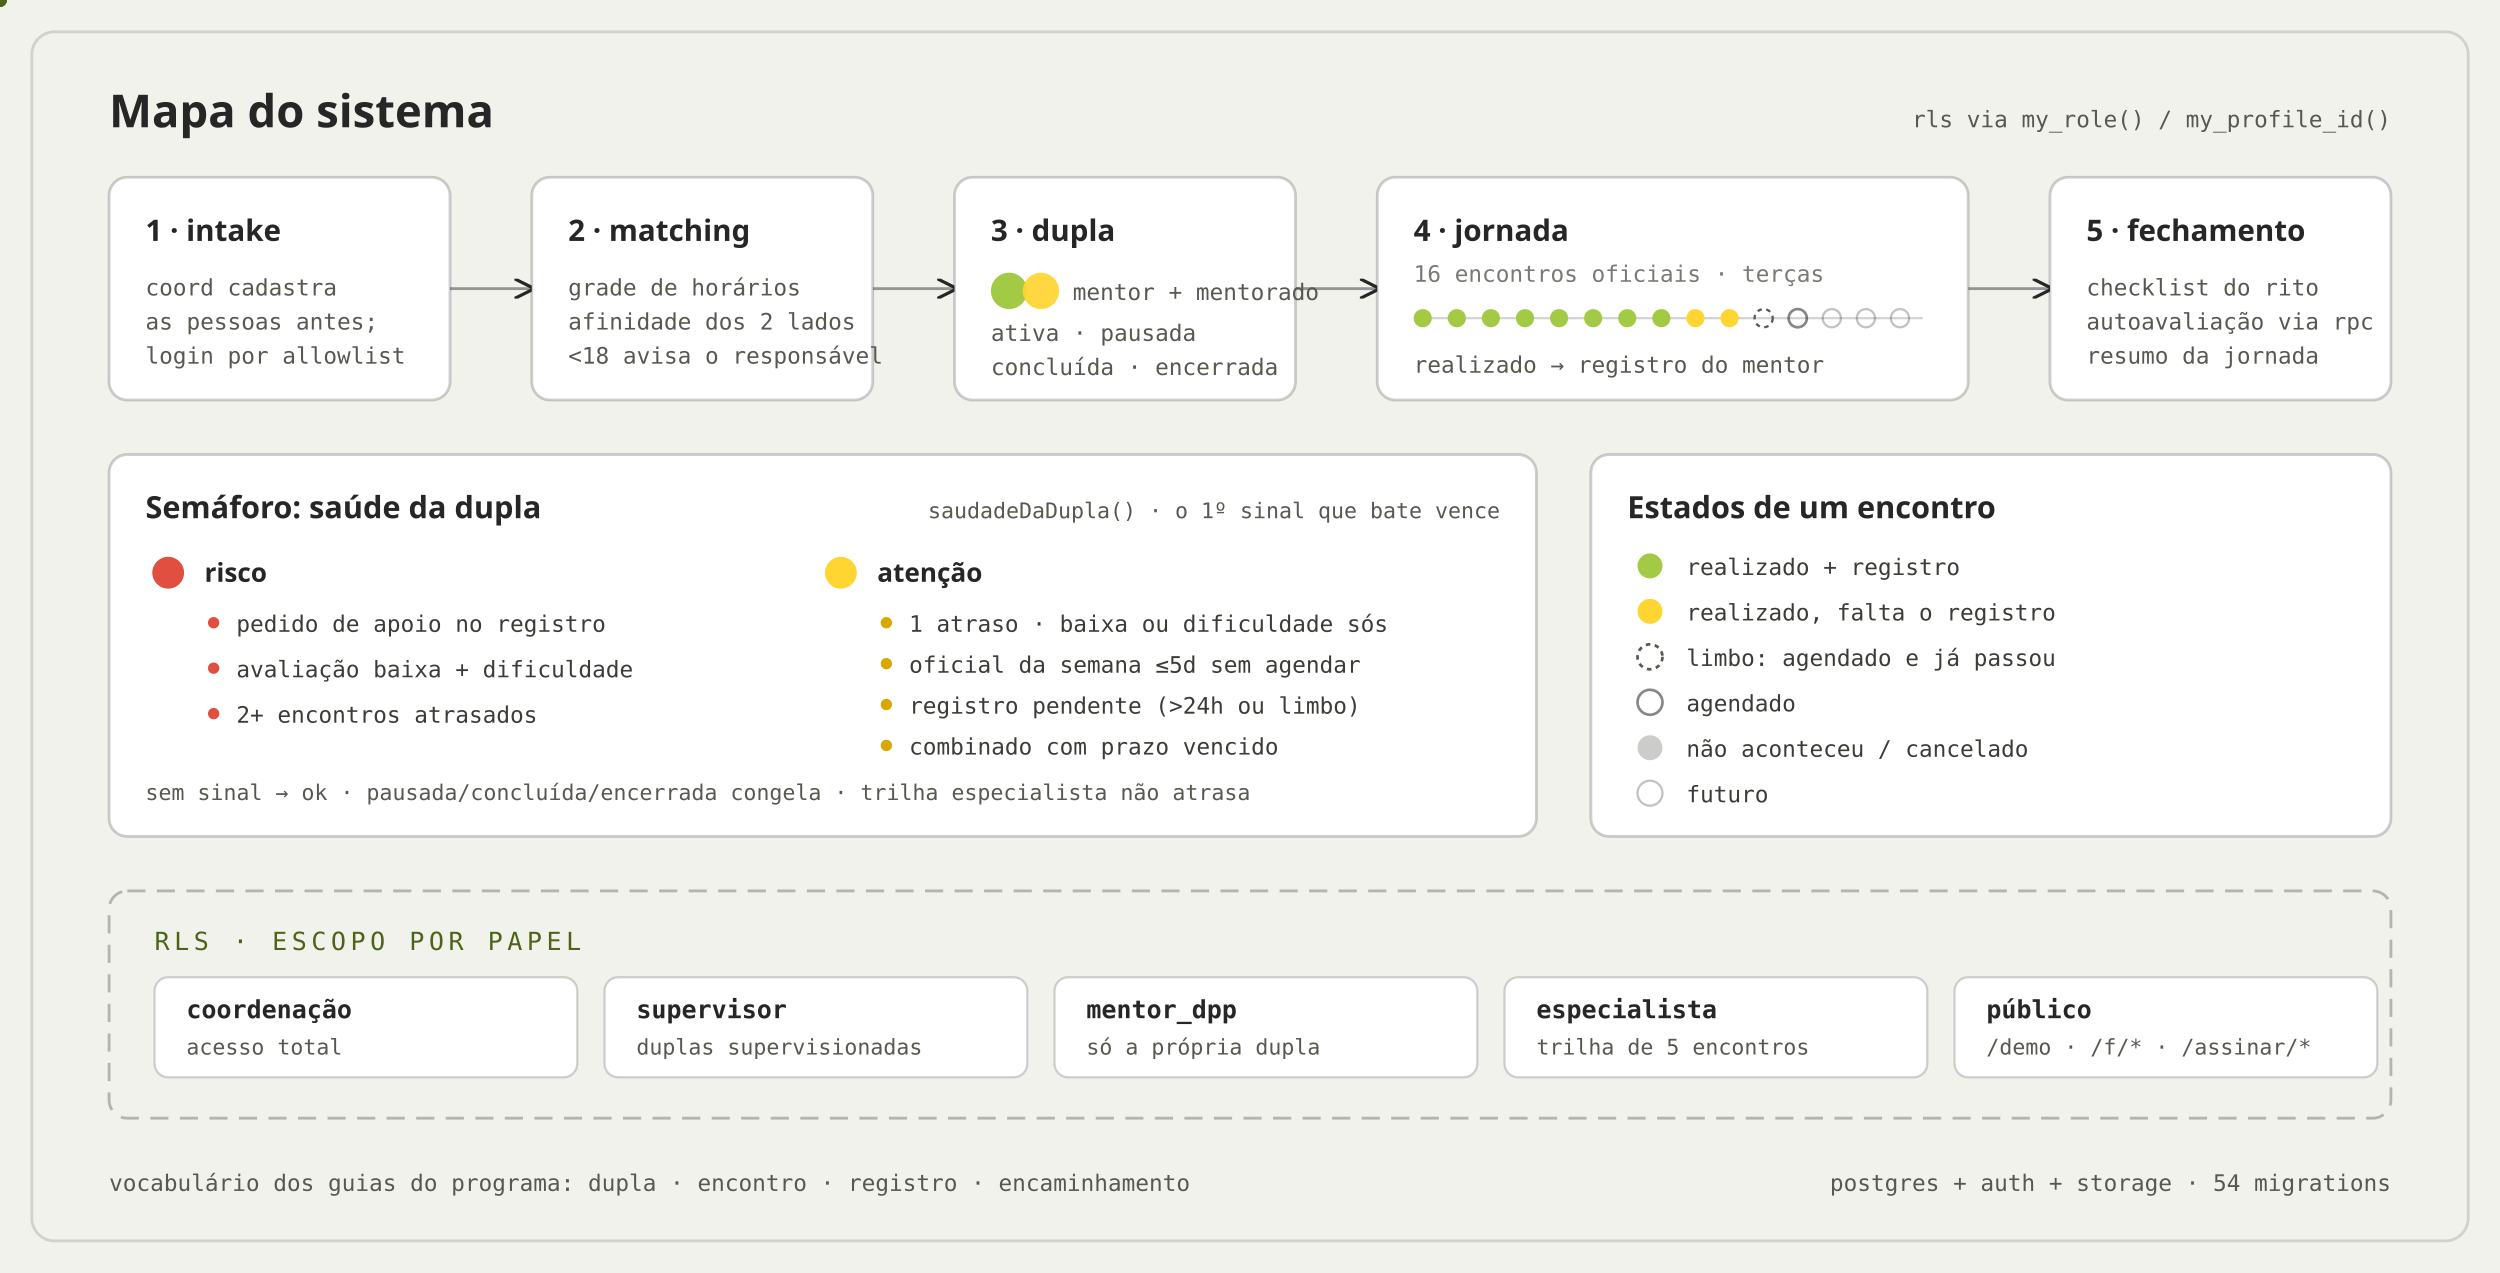
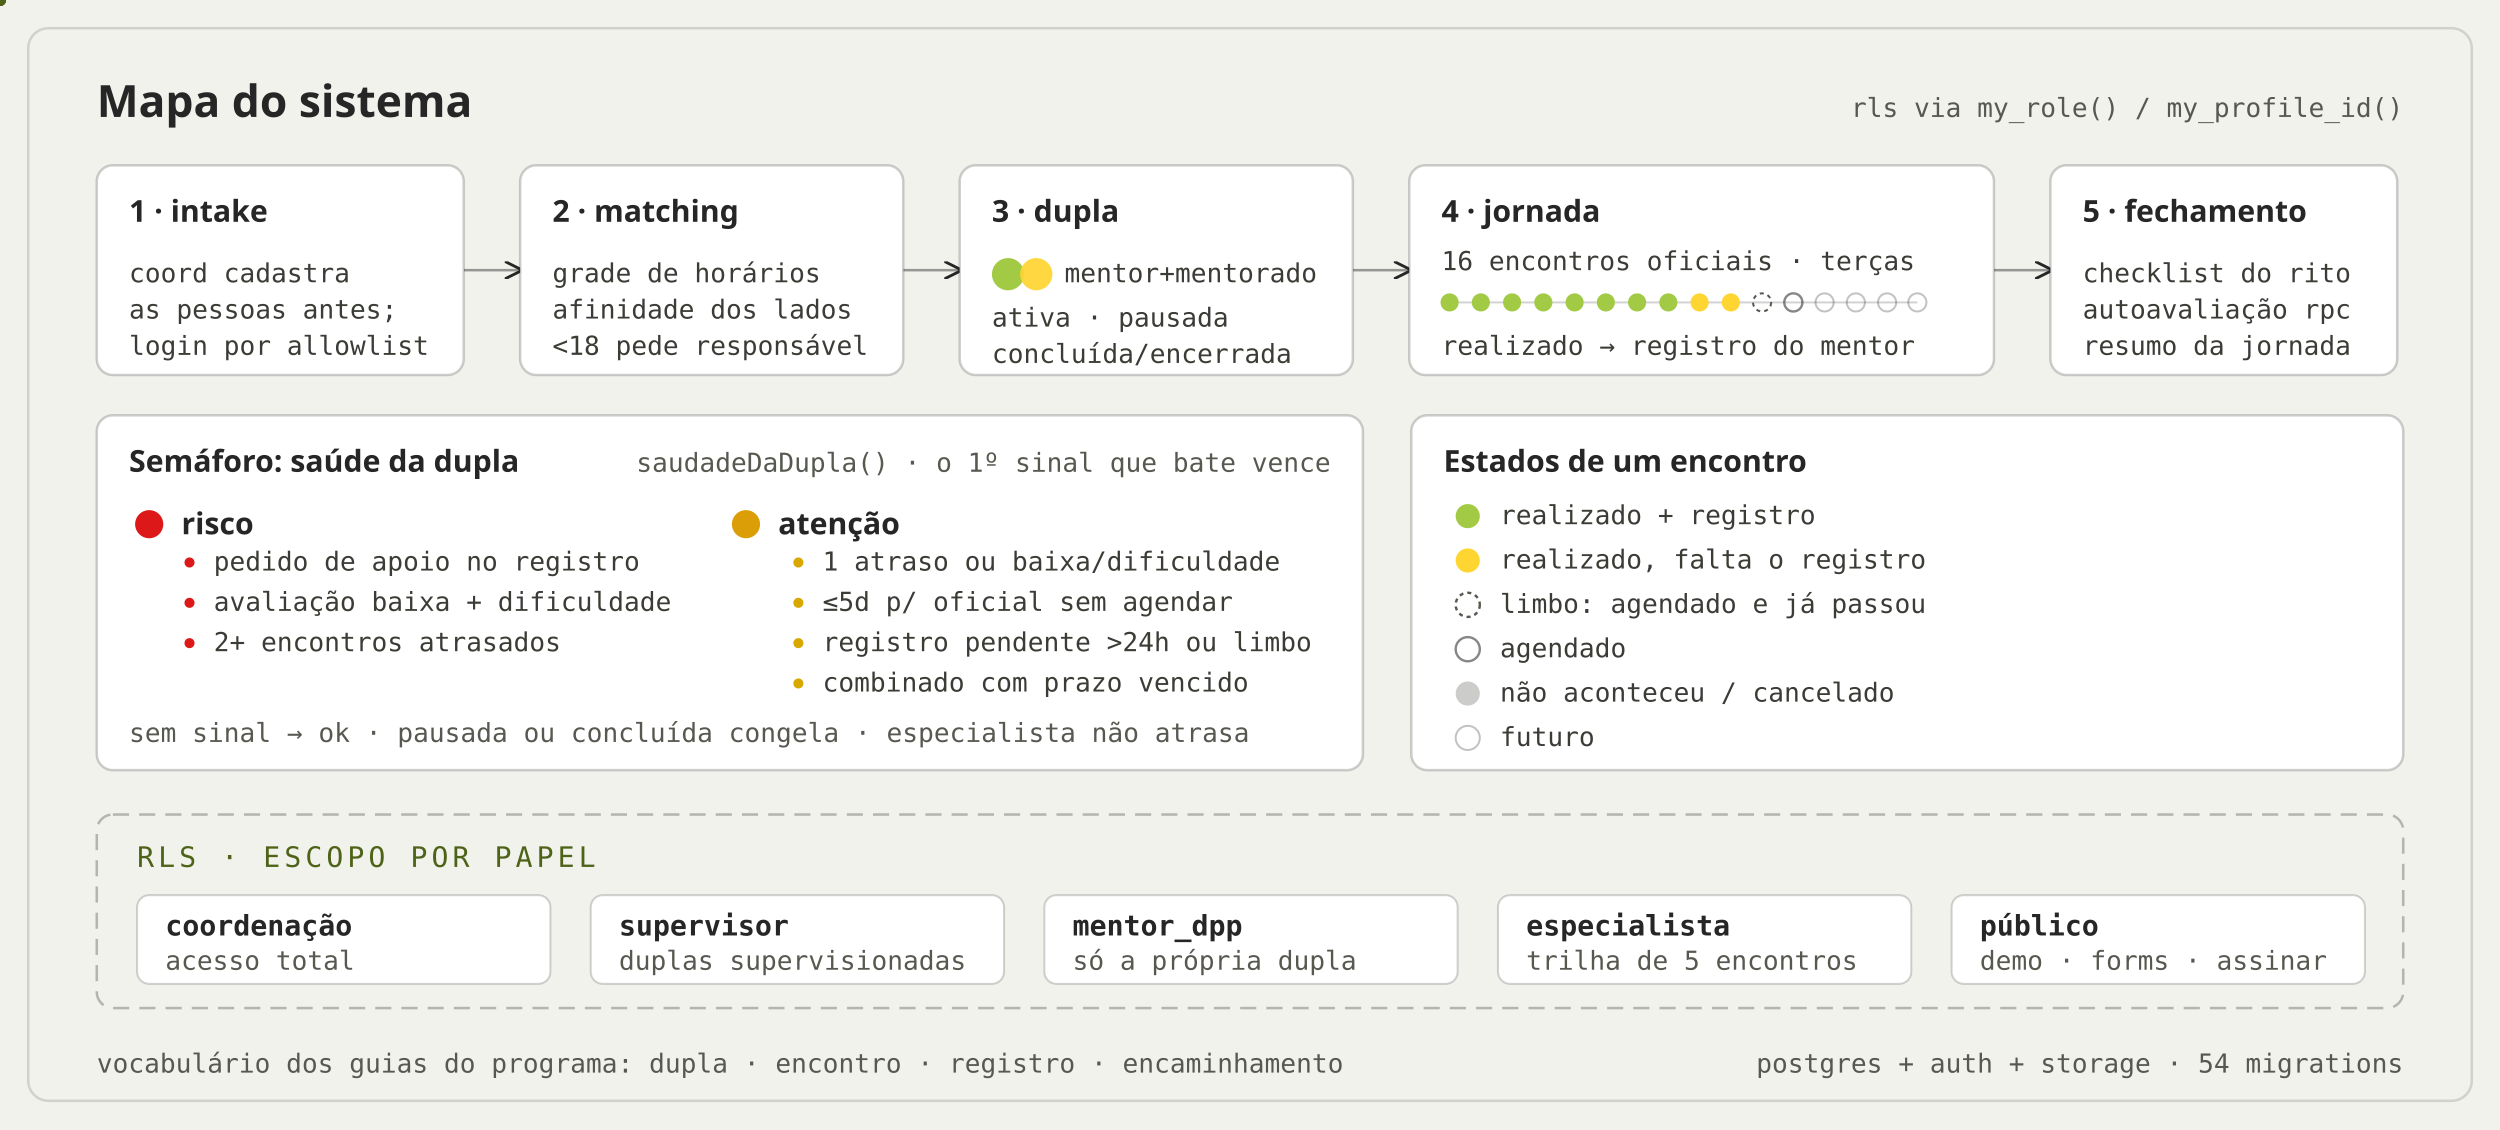
- <svg xmlns="http://www.w3.org/2000/svg" viewBox="0 0 1100 560" width="1100" height="560">
+ <svg xmlns="http://www.w3.org/2000/svg" viewBox="0 0 1240 560" width="1240" height="560">
  <defs>
    <marker id="darr" viewBox="0 0 8 8" refX="7" refY="4" markerWidth="7" markerHeight="7" orient="auto">
      <path d="M0 0L8 4L0 8" fill="none" stroke="#262626" stroke-width="1.3" />
    </marker>
  </defs>
-   <rect width="1100" height="560" fill="#f1f2ec" />
-   <rect x="14" y="14" width="1072" height="532" rx="10" fill="none" stroke="#262626" stroke-opacity="0.16" stroke-width="1.25" />
-   <text x="48" y="56" font-family="'Mitr','Segoe UI',system-ui,-apple-system,sans-serif" font-size="20" font-weight="700" fill="#262626">Mapa do sistema</text>
-   <text x="1052" y="56" text-anchor="end" font-family="'JetBrains Mono','Fira Code',monospace" font-size="10" fill="#565950">rls via my_role() / my_profile_id()</text>
+   <rect width="1240" height="560" fill="#f1f2ec" />
+   <rect x="14" y="14" width="1212" height="532" rx="10" fill="none" stroke="#262626" stroke-opacity="0.16" stroke-width="1.25" />
+   <text x="48" y="58" font-family="'Mitr','Segoe UI',system-ui,sans-serif" font-size="22" font-weight="700" fill="#262626">Mapa do sistema</text>
+   <text x="1192" y="58" text-anchor="end" font-family="'JetBrains Mono','Fira Code',monospace" font-size="13" fill="#565950">rls via my_role() / my_profile_id()</text>
  <g fill="none" stroke="#262626" stroke-opacity="0.45" stroke-width="1.25">
-     <path d="M198 127 L234 127" marker-end="url(#darr)" />
-     <path d="M384 127 L420 127" marker-end="url(#darr)" />
-     <path d="M570 127 L606 127" marker-end="url(#darr)" />
-     <path d="M866 127 L902 127" marker-end="url(#darr)" />
+     <path d="M230 134 L258 134" marker-end="url(#darr)" />
+     <path d="M448 134 L476 134" marker-end="url(#darr)" />
+     <path d="M671 134 L699 134" marker-end="url(#darr)" />
+     <path d="M989 134 L1017 134" marker-end="url(#darr)" />
  </g>
  <circle r="3" fill="#4e6318">
-     <animateMotion dur="1.9s" repeatCount="indefinite" path="M198 127 L234 127" />
+     <animateMotion dur="1.9s" repeatCount="indefinite" path="M230 134 L258 134" />
  </circle>
  <circle r="3" fill="#4e6318">
-     <animateMotion dur="1.9s" begin="0.5s" repeatCount="indefinite" path="M384 127 L420 127" />
+     <animateMotion dur="1.9s" begin="0.5s" repeatCount="indefinite" path="M448 134 L476 134" />
  </circle>
  <circle r="3" fill="#4e6318">
-     <animateMotion dur="1.9s" begin="1s" repeatCount="indefinite" path="M570 127 L606 127" />
+     <animateMotion dur="1.9s" begin="1s" repeatCount="indefinite" path="M671 134 L699 134" />
  </circle>
  <circle r="3" fill="#4e6318">
-     <animateMotion dur="1.9s" begin="1.5s" repeatCount="indefinite" path="M866 127 L902 127" />
+     <animateMotion dur="1.9s" begin="1.5s" repeatCount="indefinite" path="M989 134 L1017 134" />
  </circle>
-   <g font-family="'JetBrains Mono','Fira Code',monospace" font-size="10" fill="#565950">
-     <rect x="48" y="78" width="150" height="98" rx="8" fill="#ffffff" stroke="#262626" stroke-opacity="0.22" stroke-width="1.25" />
-     <text x="64" y="106" font-family="'Mitr','Segoe UI',system-ui,sans-serif" font-size="13" font-weight="700" fill="#262626">1 · intake</text>
-     <text x="64" y="130">coord cadastra</text>
-     <text x="64" y="145">as pessoas antes;</text>
-     <text x="64" y="160">login por allowlist</text>
-     <rect x="234" y="78" width="150" height="98" rx="8" fill="#ffffff" stroke="#262626" stroke-opacity="0.22" stroke-width="1.25" />
-     <text x="250" y="106" font-family="'Mitr','Segoe UI',system-ui,sans-serif" font-size="13" font-weight="700" fill="#262626">2 · matching</text>
-     <text x="250" y="130">grade de horários</text>
-     <text x="250" y="145">afinidade dos 2 lados</text>
-     <text x="250" y="160">&lt;18 avisa o responsável</text>
-     <rect x="420" y="78" width="150" height="98" rx="8" fill="#ffffff" stroke="#262626" stroke-opacity="0.22" stroke-width="1.25" />
-     <text x="436" y="106" font-family="'Mitr','Segoe UI',system-ui,sans-serif" font-size="13" font-weight="700" fill="#262626">3 · dupla</text>
-     <circle cx="444" cy="128" r="8" fill="#a2ca44" />
-     <circle cx="458" cy="128" r="8" fill="#ffd531" fill-opacity="0.92" />
-     <text x="472" y="132">mentor + mentorado</text>
-     <text x="436" y="150">ativa · pausada</text>
-     <text x="436" y="165">concluída · encerrada</text>
-     <rect x="606" y="78" width="260" height="98" rx="8" fill="#ffffff" stroke="#262626" stroke-opacity="0.22" stroke-width="1.25" />
-     <text x="622" y="106" font-family="'Mitr','Segoe UI',system-ui,sans-serif" font-size="13" font-weight="700" fill="#262626">4 · jornada</text>
-     <text x="622" y="124" fill-opacity="0.8">16 encontros oficiais · terças</text>
+   <g font-family="'JetBrains Mono','Fira Code',monospace" font-size="13" fill="#3a3c36">
+     <rect x="48" y="82" width="182" height="104" rx="8" fill="#ffffff" stroke="#262626" stroke-opacity="0.22" stroke-width="1.25" />
+     <text x="64" y="110" font-family="'Mitr','Segoe UI',system-ui,sans-serif" font-size="15" font-weight="700" fill="#262626">1 · intake</text>
+     <text x="64" y="140">coord cadastra</text>
+     <text x="64" y="158">as pessoas antes;</text>
+     <text x="64" y="176">login por allowlist</text>
+     <rect x="258" y="82" width="190" height="104" rx="8" fill="#ffffff" stroke="#262626" stroke-opacity="0.22" stroke-width="1.25" />
+     <text x="274" y="110" font-family="'Mitr','Segoe UI',system-ui,sans-serif" font-size="15" font-weight="700" fill="#262626">2 · matching</text>
+     <text x="274" y="140">grade de horários</text>
+     <text x="274" y="158">afinidade dos lados</text>
+     <text x="274" y="176">&lt;18 pede responsável</text>
+     <rect x="476" y="82" width="195" height="104" rx="8" fill="#ffffff" stroke="#262626" stroke-opacity="0.22" stroke-width="1.25" />
+     <text x="492" y="110" font-family="'Mitr','Segoe UI',system-ui,sans-serif" font-size="15" font-weight="700" fill="#262626">3 · dupla</text>
+     <circle cx="500" cy="136" r="8" fill="#a2ca44" />
+     <circle cx="514" cy="136" r="8" fill="#ffd531" fill-opacity="0.92" />
+     <text x="528" y="140">mentor+mentorado</text>
+     <text x="492" y="162">ativa · pausada</text>
+     <text x="492" y="180">concluída/encerrada</text>
+     <rect x="699" y="82" width="290" height="104" rx="8" fill="#ffffff" stroke="#262626" stroke-opacity="0.22" stroke-width="1.25" />
+     <text x="715" y="110" font-family="'Mitr','Segoe UI',system-ui,sans-serif" font-size="15" font-weight="700" fill="#262626">4 · jornada</text>
+     <text x="715" y="134">16 encontros oficiais · terças</text>
    <g>
-       <line x1="626" y1="140" x2="846" y2="140" stroke="#262626" stroke-opacity="0.2" stroke-width="1" />
-       <circle cx="626" cy="140" r="4" fill="#a2ca44" />
-       <circle cx="641" cy="140" r="4" fill="#a2ca44" />
-       <circle cx="656" cy="140" r="4" fill="#a2ca44" />
-       <circle cx="671" cy="140" r="4" fill="#a2ca44" />
-       <circle cx="686" cy="140" r="4" fill="#a2ca44" />
-       <circle cx="701" cy="140" r="4" fill="#a2ca44" />
-       <circle cx="716" cy="140" r="4" fill="#a2ca44" />
-       <circle cx="731" cy="140" r="4" fill="#a2ca44" />
-       <circle cx="746" cy="140" r="4" fill="#ffd531" />
-       <circle cx="761" cy="140" r="4" fill="#ffd531" />
-       <circle cx="776" cy="140" r="4" fill="none" stroke="#565950" stroke-width="1" stroke-dasharray="2 2" />
-       <circle cx="791" cy="140" r="4" fill="none" stroke="#262626" stroke-opacity="0.55" stroke-width="1.2" />
-       <circle cx="806" cy="140" r="4" fill="none" stroke="#262626" stroke-opacity="0.28" stroke-width="1" />
-       <circle cx="821" cy="140" r="4" fill="none" stroke="#262626" stroke-opacity="0.28" stroke-width="1" />
-       <circle cx="836" cy="140" r="4" fill="none" stroke="#262626" stroke-opacity="0.28" stroke-width="1" />
+       <line x1="719" y1="150" x2="951" y2="150" stroke="#262626" stroke-opacity="0.2" stroke-width="1" />
+       <circle cx="719" cy="150" r="4.5" fill="#a2ca44" />
+       <circle cx="734.5" cy="150" r="4.5" fill="#a2ca44" />
+       <circle cx="750" cy="150" r="4.5" fill="#a2ca44" />
+       <circle cx="765.5" cy="150" r="4.5" fill="#a2ca44" />
+       <circle cx="781" cy="150" r="4.5" fill="#a2ca44" />
+       <circle cx="796.5" cy="150" r="4.5" fill="#a2ca44" />
+       <circle cx="812" cy="150" r="4.5" fill="#a2ca44" />
+       <circle cx="827.5" cy="150" r="4.5" fill="#a2ca44" />
+       <circle cx="843" cy="150" r="4.5" fill="#ffd531" />
+       <circle cx="858.5" cy="150" r="4.5" fill="#ffd531" />
+       <circle cx="874" cy="150" r="4.5" fill="none" stroke="#565950" stroke-width="1" stroke-dasharray="2 2" />
+       <circle cx="889.5" cy="150" r="4.5" fill="none" stroke="#262626" stroke-opacity="0.55" stroke-width="1.2" />
+       <circle cx="905" cy="150" r="4.5" fill="none" stroke="#262626" stroke-opacity="0.28" stroke-width="1" />
+       <circle cx="920.5" cy="150" r="4.5" fill="none" stroke="#262626" stroke-opacity="0.28" stroke-width="1" />
+       <circle cx="936" cy="150" r="4.5" fill="none" stroke="#262626" stroke-opacity="0.28" stroke-width="1" />
+       <circle cx="951" cy="150" r="4.5" fill="none" stroke="#262626" stroke-opacity="0.28" stroke-width="1" />
    </g>
-     <text x="622" y="164">realizado → registro do mentor</text>
-     <rect x="902" y="78" width="150" height="98" rx="8" fill="#ffffff" stroke="#262626" stroke-opacity="0.22" stroke-width="1.25" />
-     <text x="918" y="106" font-family="'Mitr','Segoe UI',system-ui,sans-serif" font-size="13" font-weight="700" fill="#262626">5 · fechamento</text>
-     <text x="918" y="130">checklist do rito</text>
-     <text x="918" y="145">autoavaliação via rpc</text>
-     <text x="918" y="160">resumo da jornada</text>
+     <text x="715" y="176">realizado → registro do mentor</text>
+     <rect x="1017" y="82" width="172" height="104" rx="8" fill="#ffffff" stroke="#262626" stroke-opacity="0.22" stroke-width="1.25" />
+     <text x="1033" y="110" font-family="'Mitr','Segoe UI',system-ui,sans-serif" font-size="15" font-weight="700" fill="#262626">5 · fechamento</text>
+     <text x="1033" y="140">checklist do rito</text>
+     <text x="1033" y="158">autoavaliação rpc</text>
+     <text x="1033" y="176">resumo da jornada</text>
  </g>
-   <rect x="48" y="200" width="628" height="168" rx="8" fill="#ffffff" stroke="#262626" stroke-opacity="0.22" stroke-width="1.25" />
-   <text x="64" y="228" font-family="'Mitr','Segoe UI',system-ui,sans-serif" font-size="13.5" font-weight="700" fill="#262626">Semáforo: saúde da dupla</text>
-   <text x="660" y="228" text-anchor="end" font-family="'JetBrains Mono','Fira Code',monospace" font-size="9.5" fill="#565950">saudadeDaDupla() · o 1º sinal que bate vence</text>
-   <circle cx="74" cy="252" r="7" fill="#e04f3f" />
-   <text x="90" y="256" font-family="'Mitr','Segoe UI',system-ui,sans-serif" font-size="11.5" font-weight="700" fill="#262626">risco</text>
-   <g font-family="'JetBrains Mono','Fira Code',monospace" font-size="10" fill="#3a3c36">
-     <circle cx="94" cy="274" r="2.5" fill="#e04f3f" />
-     <text x="104" y="278">pedido de apoio no registro</text>
-     <circle cx="94" cy="294" r="2.5" fill="#e04f3f" />
-     <text x="104" y="298">avaliação baixa + dificuldade</text>
-     <circle cx="94" cy="314" r="2.5" fill="#e04f3f" />
-     <text x="104" y="318">2+ encontros atrasados</text>
+   <rect x="48" y="206" width="628" height="176" rx="8" fill="#ffffff" stroke="#262626" stroke-opacity="0.22" stroke-width="1.25" />
+   <text x="64" y="234" font-family="'Mitr','Segoe UI',system-ui,sans-serif" font-size="15" font-weight="700" fill="#262626">Semáforo: saúde da dupla</text>
+   <text x="660" y="234" text-anchor="end" font-family="'JetBrains Mono','Fira Code',monospace" font-size="13" fill="#565950">saudadeDaDupla() · o 1º sinal que bate vence</text>
+   <circle cx="74" cy="260" r="7" fill="#dc1818" />
+   <text x="90" y="265" font-family="'Mitr','Segoe UI',system-ui,sans-serif" font-size="15" font-weight="700" fill="#262626">risco</text>
+   <g font-family="'JetBrains Mono','Fira Code',monospace" font-size="13" fill="#3a3c36">
+     <circle cx="94" cy="279" r="2.5" fill="#dc1818" />
+     <text x="106" y="283">pedido de apoio no registro</text>
+     <circle cx="94" cy="299" r="2.5" fill="#dc1818" />
+     <text x="106" y="303">avaliação baixa + dificuldade</text>
+     <circle cx="94" cy="319" r="2.5" fill="#dc1818" />
+     <text x="106" y="323">2+ encontros atrasados</text>
  </g>
-   <circle cx="370" cy="252" r="7" fill="#ffd531" />
-   <text x="386" y="256" font-family="'Mitr','Segoe UI',system-ui,sans-serif" font-size="11.5" font-weight="700" fill="#262626">atenção</text>
-   <g font-family="'JetBrains Mono','Fira Code',monospace" font-size="10" fill="#3a3c36">
-     <circle cx="390" cy="274" r="2.5" fill="#d9a800" />
-     <text x="400" y="278">1 atraso · baixa ou dificuldade sós</text>
-     <circle cx="390" cy="292" r="2.5" fill="#d9a800" />
-     <text x="400" y="296">oficial da semana ≤5d sem agendar</text>
-     <circle cx="390" cy="310" r="2.5" fill="#d9a800" />
-     <text x="400" y="314">registro pendente (&gt;24h ou limbo)</text>
-     <circle cx="390" cy="328" r="2.5" fill="#d9a800" />
-     <text x="400" y="332">combinado com prazo vencido</text>
+   <circle cx="370" cy="260" r="7" fill="#db9e06" />
+   <text x="386" y="265" font-family="'Mitr','Segoe UI',system-ui,sans-serif" font-size="15" font-weight="700" fill="#262626">atenção</text>
+   <g font-family="'JetBrains Mono','Fira Code',monospace" font-size="13" fill="#3a3c36">
+     <circle cx="396" cy="279" r="2.5" fill="#d9a800" />
+     <text x="408" y="283">1 atraso ou baixa/dificuldade</text>
+     <circle cx="396" cy="299" r="2.5" fill="#d9a800" />
+     <text x="408" y="303">≤5d p/ oficial sem agendar</text>
+     <circle cx="396" cy="319" r="2.5" fill="#d9a800" />
+     <text x="408" y="323">registro pendente &gt;24h ou limbo</text>
+     <circle cx="396" cy="339" r="2.5" fill="#d9a800" />
+     <text x="408" y="343">combinado com prazo vencido</text>
  </g>
-   <text x="64" y="352" font-family="'JetBrains Mono','Fira Code',monospace" font-size="9.5" fill="#565950">sem sinal → ok · pausada/concluída/encerrada congela · trilha especialista não atrasa</text>
-   <rect x="700" y="200" width="352" height="168" rx="8" fill="#ffffff" stroke="#262626" stroke-opacity="0.22" stroke-width="1.25" />
-   <text x="716" y="228" font-family="'Mitr','Segoe UI',system-ui,sans-serif" font-size="13.5" font-weight="700" fill="#262626">Estados de um encontro</text>
-   <g font-family="'JetBrains Mono','Fira Code',monospace" font-size="10" fill="#3a3c36">
-     <circle cx="726" cy="249" r="5.5" fill="#a2ca44" />
-     <text x="742" y="253">realizado + registro</text>
-     <circle cx="726" cy="269" r="5.5" fill="#ffd531" />
-     <text x="742" y="273">realizado, falta o registro</text>
-     <circle cx="726" cy="289" r="5.5" fill="none" stroke="#565950" stroke-width="1.2" stroke-dasharray="2 2" />
-     <text x="742" y="293">limbo: agendado e já passou</text>
-     <circle cx="726" cy="309" r="5.5" fill="none" stroke="#262626" stroke-opacity="0.55" stroke-width="1.2" />
-     <text x="742" y="313">agendado</text>
-     <circle cx="726" cy="329" r="5.5" fill="#565950" fill-opacity="0.3" />
-     <text x="742" y="333">não aconteceu / cancelado</text>
-     <circle cx="726" cy="349" r="5.5" fill="none" stroke="#262626" stroke-opacity="0.28" stroke-width="1" />
-     <text x="742" y="353">futuro</text>
+   <text x="64" y="368" font-family="'JetBrains Mono','Fira Code',monospace" font-size="13" fill="#565950">sem sinal → ok · pausada ou concluída congela · especialista não atrasa</text>
+   <rect x="700" y="206" width="492" height="176" rx="8" fill="#ffffff" stroke="#262626" stroke-opacity="0.22" stroke-width="1.25" />
+   <text x="716" y="234" font-family="'Mitr','Segoe UI',system-ui,sans-serif" font-size="15" font-weight="700" fill="#262626">Estados de um encontro</text>
+   <g font-family="'JetBrains Mono','Fira Code',monospace" font-size="13" fill="#3a3c36">
+     <circle cx="728" cy="256" r="6" fill="#a2ca44" />
+     <text x="744" y="260">realizado + registro</text>
+     <circle cx="728" cy="278" r="6" fill="#ffd531" />
+     <text x="744" y="282">realizado, falta o registro</text>
+     <circle cx="728" cy="300" r="6" fill="none" stroke="#565950" stroke-width="1.2" stroke-dasharray="2 2" />
+     <text x="744" y="304">limbo: agendado e já passou</text>
+     <circle cx="728" cy="322" r="6" fill="none" stroke="#262626" stroke-opacity="0.55" stroke-width="1.2" />
+     <text x="744" y="326">agendado</text>
+     <circle cx="728" cy="344" r="6" fill="#565950" fill-opacity="0.3" />
+     <text x="744" y="348">não aconteceu / cancelado</text>
+     <circle cx="728" cy="366" r="6" fill="none" stroke="#262626" stroke-opacity="0.28" stroke-width="1" />
+     <text x="744" y="370">futuro</text>
  </g>
-   <rect x="48" y="392" width="1004" height="100" rx="8" fill="none" stroke="#262626" stroke-opacity="0.3" stroke-width="1.25" stroke-dasharray="8 5" />
-   <text x="68" y="418" font-family="'JetBrains Mono','Fira Code',monospace" font-size="11" letter-spacing="2" fill="#4e6318">RLS · ESCOPO POR PAPEL</text>
+   <rect x="48" y="404" width="1144" height="96" rx="8" fill="none" stroke="#262626" stroke-opacity="0.3" stroke-width="1.25" stroke-dasharray="8 5" />
+   <text x="68" y="430" font-family="'JetBrains Mono','Fira Code',monospace" font-size="14" letter-spacing="2" fill="#4e6318">RLS · ESCOPO POR PAPEL</text>
  <g font-family="'JetBrains Mono','Fira Code',monospace">
-     <rect x="68" y="430" width="186" height="44" rx="6" fill="#ffffff" stroke="#262626" stroke-opacity="0.2" />
-     <text x="82" y="448" font-size="11" font-weight="700" fill="#262626">coordenação</text>
-     <text x="82" y="464" font-size="9.5" fill="#565950">acesso total</text>
-     <rect x="266" y="430" width="186" height="44" rx="6" fill="#ffffff" stroke="#262626" stroke-opacity="0.2" />
-     <text x="280" y="448" font-size="11" font-weight="700" fill="#262626">supervisor</text>
-     <text x="280" y="464" font-size="9.5" fill="#565950">duplas supervisionadas</text>
-     <rect x="464" y="430" width="186" height="44" rx="6" fill="#ffffff" stroke="#262626" stroke-opacity="0.2" />
-     <text x="478" y="448" font-size="11" font-weight="700" fill="#262626">mentor_dpp</text>
-     <text x="478" y="464" font-size="9.5" fill="#565950">só a própria dupla</text>
-     <rect x="662" y="430" width="186" height="44" rx="6" fill="#ffffff" stroke="#262626" stroke-opacity="0.2" />
-     <text x="676" y="448" font-size="11" font-weight="700" fill="#262626">especialista</text>
-     <text x="676" y="464" font-size="9.5" fill="#565950">trilha de 5 encontros</text>
-     <rect x="860" y="430" width="186" height="44" rx="6" fill="#ffffff" stroke="#262626" stroke-opacity="0.2" />
-     <text x="874" y="448" font-size="11" font-weight="700" fill="#262626">público</text>
-     <text x="874" y="464" font-size="9.5" fill="#565950">/demo · /f/* · /assinar/*</text>
+     <rect x="68" y="444" width="205" height="44" rx="6" fill="#ffffff" stroke="#262626" stroke-opacity="0.2" />
+     <text x="82" y="464" font-size="14" font-weight="700" fill="#262626">coordenação</text>
+     <text x="82" y="481" font-size="13" fill="#565950">acesso total</text>
+     <rect x="293" y="444" width="205" height="44" rx="6" fill="#ffffff" stroke="#262626" stroke-opacity="0.2" />
+     <text x="307" y="464" font-size="14" font-weight="700" fill="#262626">supervisor</text>
+     <text x="307" y="481" font-size="13" fill="#565950">duplas supervisionadas</text>
+     <rect x="518" y="444" width="205" height="44" rx="6" fill="#ffffff" stroke="#262626" stroke-opacity="0.2" />
+     <text x="532" y="464" font-size="14" font-weight="700" fill="#262626">mentor_dpp</text>
+     <text x="532" y="481" font-size="13" fill="#565950">só a própria dupla</text>
+     <rect x="743" y="444" width="205" height="44" rx="6" fill="#ffffff" stroke="#262626" stroke-opacity="0.2" />
+     <text x="757" y="464" font-size="14" font-weight="700" fill="#262626">especialista</text>
+     <text x="757" y="481" font-size="13" fill="#565950">trilha de 5 encontros</text>
+     <rect x="968" y="444" width="205" height="44" rx="6" fill="#ffffff" stroke="#262626" stroke-opacity="0.2" />
+     <text x="982" y="464" font-size="14" font-weight="700" fill="#262626">público</text>
+     <text x="982" y="481" font-size="13" fill="#565950">demo · forms · assinar</text>
  </g>
-   <text x="48" y="524" font-family="'JetBrains Mono','Fira Code',monospace" font-size="10" fill="#565950">vocabulário dos guias do programa: dupla · encontro · registro · encaminhamento</text>
-   <text x="1052" y="524" text-anchor="end" font-family="'JetBrains Mono','Fira Code',monospace" font-size="10" fill="#565950">postgres + auth + storage · 54 migrations</text>
+   <text x="48" y="532" font-family="'JetBrains Mono','Fira Code',monospace" font-size="13" fill="#565950">vocabulário dos guias do programa: dupla · encontro · registro · encaminhamento</text>
+   <text x="1192" y="532" text-anchor="end" font-family="'JetBrains Mono','Fira Code',monospace" font-size="13" fill="#565950">postgres + auth + storage · 54 migrations</text>
</svg>
